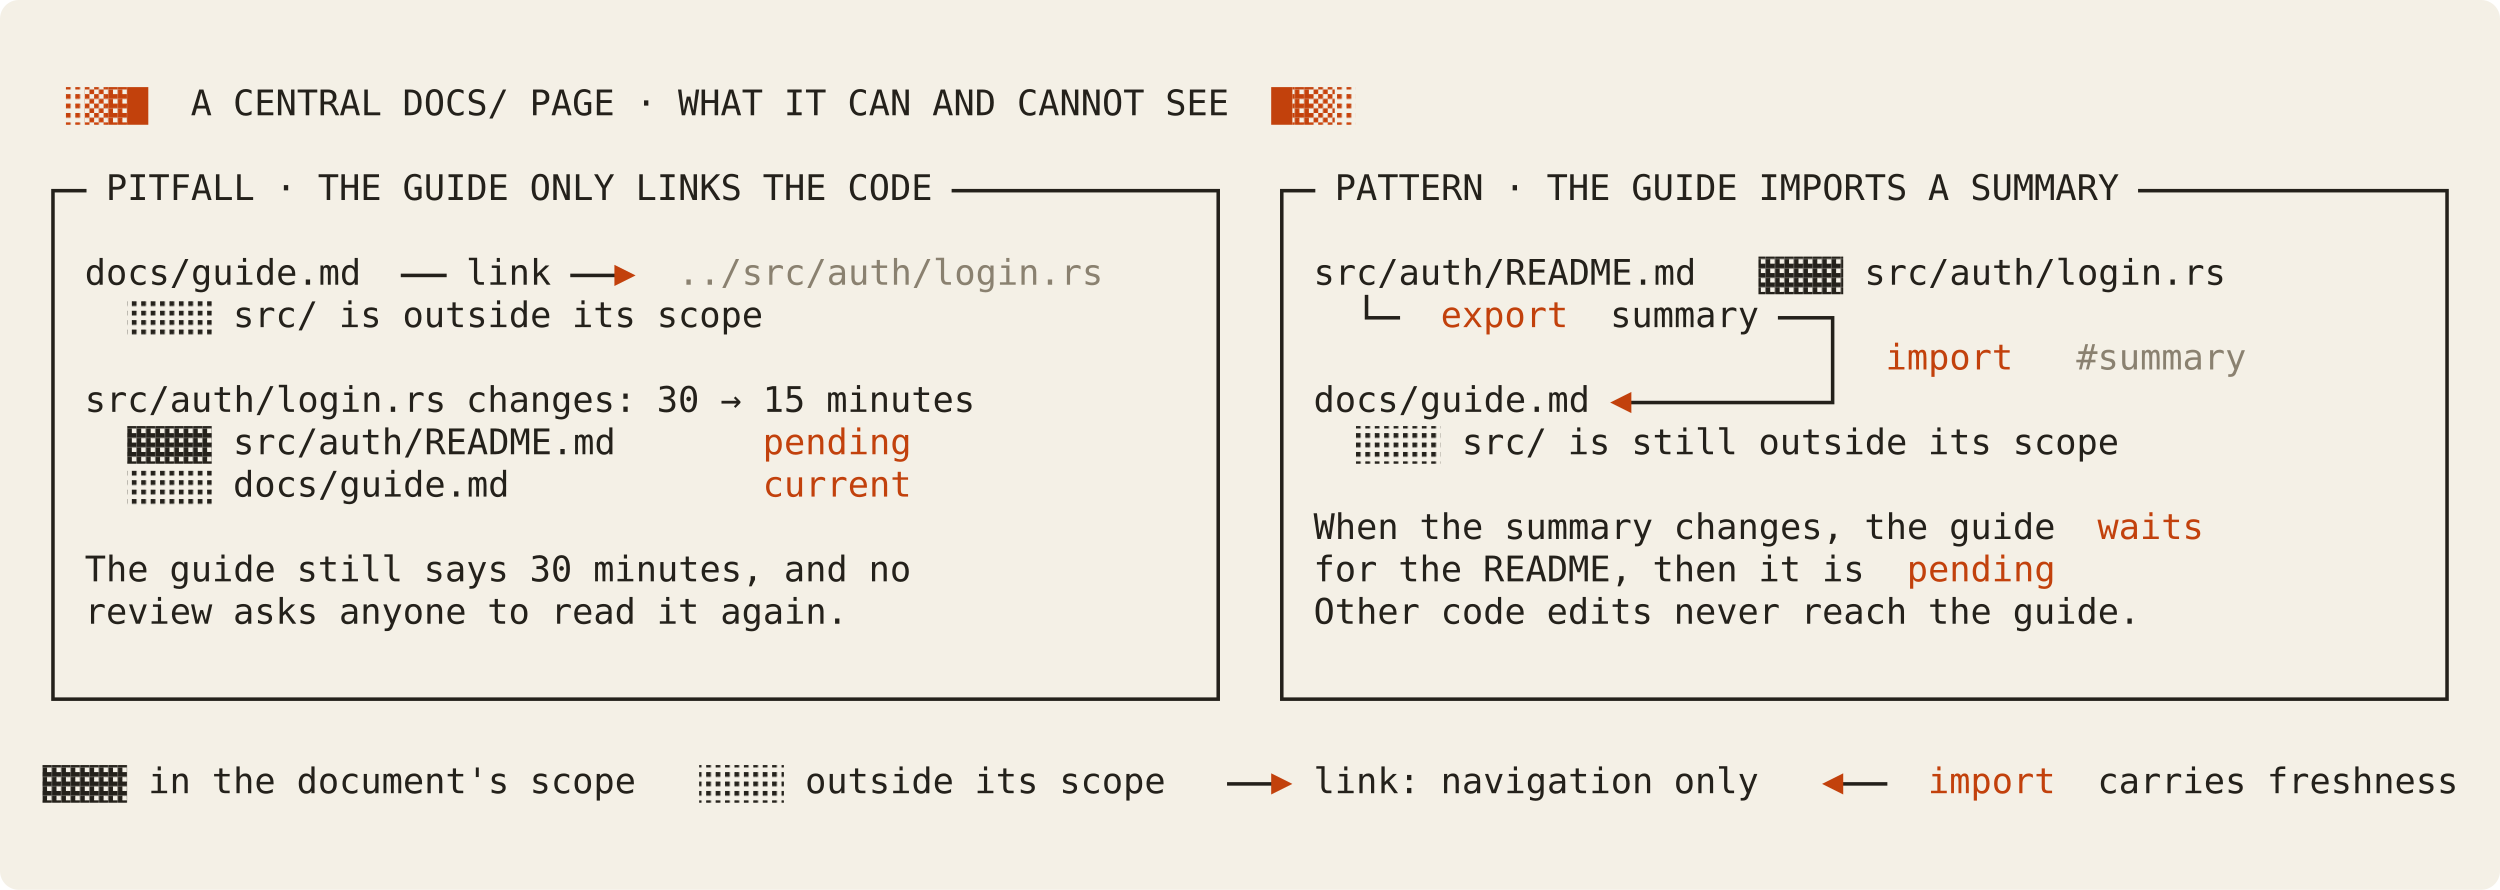
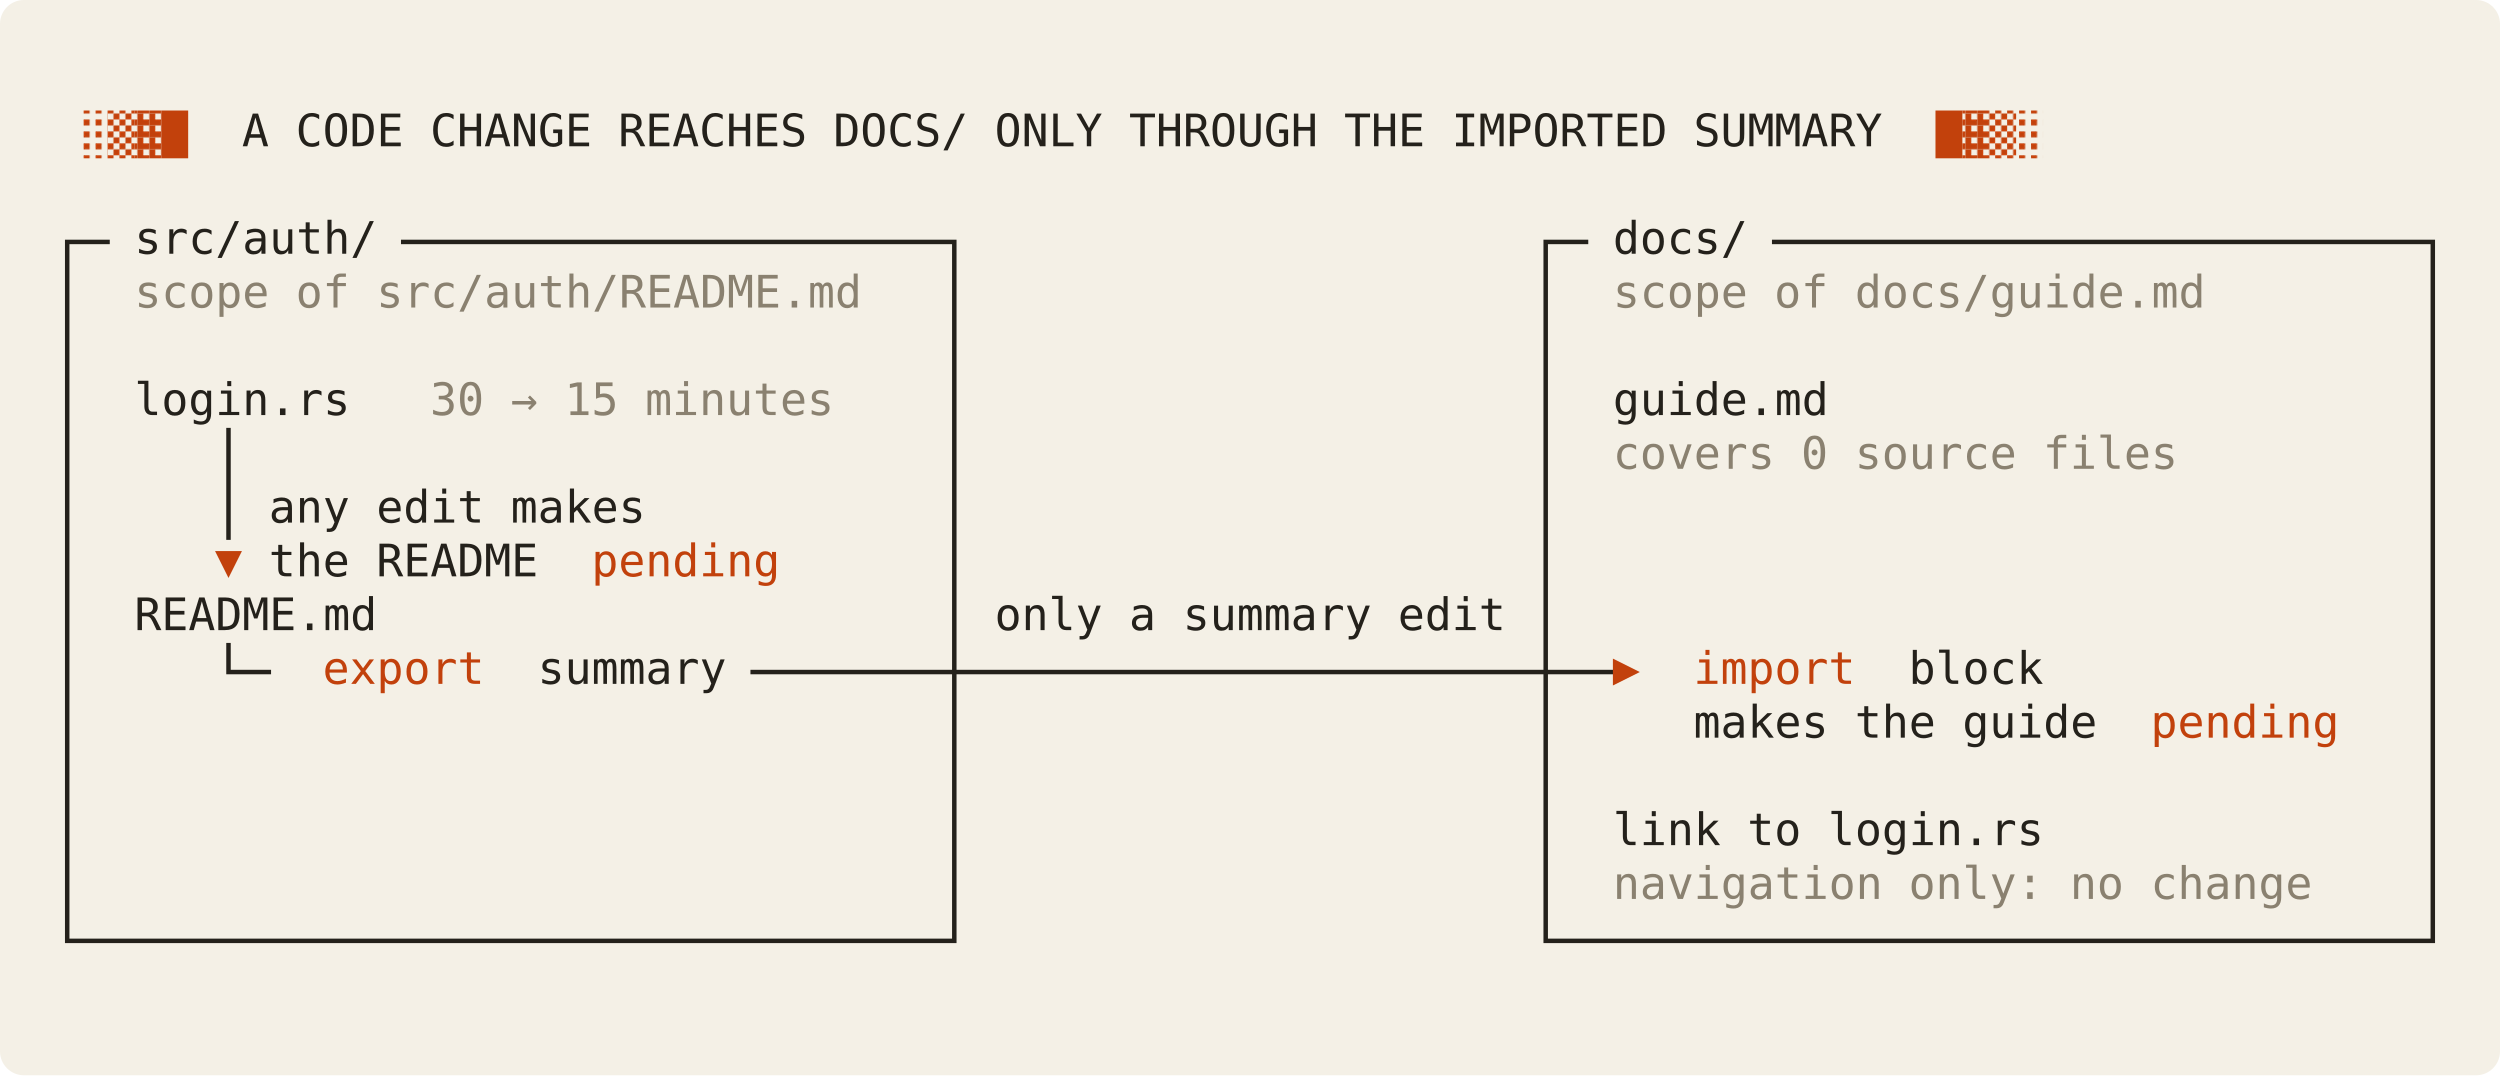
- <svg xmlns="http://www.w3.org/2000/svg" width="1062" height="378" viewBox="0 0 1062 378" role="img" aria-labelledby="title desc">
+ <svg xmlns="http://www.w3.org/2000/svg" width="837" height="360" viewBox="0 0 837 360" role="img" aria-labelledby="title desc">
  <style>.bg{fill:#f4f0e6}.ink{fill:#24211b}.muted{fill:#8a8170}.accent{fill:#c2410c}.line{stroke:#24211b}.line-muted{stroke:#8a8170}.line-accent{stroke:#c2410c}@media (prefers-color-scheme: dark){.bg{fill:#13120f}.ink{fill:#e8e3d4}.muted{fill:#7f7867}.accent{fill:#f59e0b}.line{stroke:#e8e3d4}.line-muted{stroke:#7f7867}.line-accent{stroke:#f59e0b}}.line,.line-muted,.line-accent{stroke-width:1.5;fill:none;stroke-linecap:square}text{font-family:ui-monospace,"SFMono-Regular","JetBrains Mono",Menlo,Consolas,"DejaVu Sans Mono",monospace;font-size:15px;white-space:pre}</style>
  <defs>
    <pattern id="d1-accent" width="4" height="4" patternUnits="userSpaceOnUse">
      <rect x="0" y="0" width="2" height="2" class="accent" />
    </pattern>
    <pattern id="d2-accent" width="4" height="4" patternUnits="userSpaceOnUse">
      <rect x="0" y="0" width="2" height="2" class="accent" />
      <rect x="2" y="2" width="2" height="2" class="accent" />
    </pattern>
    <pattern id="d3-accent" width="4" height="4" patternUnits="userSpaceOnUse">
      <rect x="0" y="0" width="2" height="2" class="accent" />
      <rect x="2" y="0" width="2" height="2" class="accent" />
      <rect x="2" y="2" width="2" height="2" class="accent" />
    </pattern>
    <pattern id="d1-muted" width="4" height="4" patternUnits="userSpaceOnUse">
      <rect x="0" y="0" width="2" height="2" class="muted" />
    </pattern>
    <pattern id="d2-muted" width="4" height="4" patternUnits="userSpaceOnUse">
      <rect x="0" y="0" width="2" height="2" class="muted" />
      <rect x="2" y="2" width="2" height="2" class="muted" />
    </pattern>
    <pattern id="d3-muted" width="4" height="4" patternUnits="userSpaceOnUse">
      <rect x="0" y="0" width="2" height="2" class="muted" />
      <rect x="2" y="0" width="2" height="2" class="muted" />
      <rect x="2" y="2" width="2" height="2" class="muted" />
    </pattern>
    <pattern id="d1-ink" width="4" height="4" patternUnits="userSpaceOnUse">
      <rect x="0" y="0" width="2" height="2" class="ink" />
    </pattern>
    <pattern id="d2-ink" width="4" height="4" patternUnits="userSpaceOnUse">
      <rect x="0" y="0" width="2" height="2" class="ink" />
      <rect x="2" y="2" width="2" height="2" class="ink" />
    </pattern>
    <pattern id="d3-ink" width="4" height="4" patternUnits="userSpaceOnUse">
      <rect x="0" y="0" width="2" height="2" class="ink" />
      <rect x="2" y="0" width="2" height="2" class="ink" />
      <rect x="2" y="2" width="2" height="2" class="ink" />
    </pattern>
  </defs>
-   <rect class="bg" width="1062" height="378" rx="8" />
+   <rect class="bg" width="837" height="360" rx="8" />
  <rect x="27" y="37" width="9" height="16" fill="url(#d1-accent)" />
  <rect x="36" y="37" width="9" height="16" fill="url(#d2-accent)" />
  <rect x="45" y="37" width="9" height="16" fill="url(#d3-accent)" />
  <rect x="54" y="37" width="9" height="16" class="accent" />
-   <rect x="540" y="37" width="9" height="16" class="accent" />
-   <rect x="549" y="37" width="9" height="16" fill="url(#d3-accent)" />
-   <rect x="558" y="37" width="9" height="16" fill="url(#d2-accent)" />
-   <rect x="567" y="37" width="9" height="16" fill="url(#d1-accent)" />
-   <rect x="747" y="109" width="36" height="16" fill="url(#d3-ink)" />
-   <rect x="54" y="127" width="36" height="16" fill="url(#d1-ink)" />
-   <rect x="54" y="181" width="36" height="16" fill="url(#d3-ink)" />
-   <rect x="576" y="181" width="36" height="16" fill="url(#d1-ink)" />
-   <rect x="54" y="199" width="36" height="16" fill="url(#d1-ink)" />
-   <rect x="18" y="325" width="36" height="16" fill="url(#d3-ink)" />
-   <rect x="297" y="325" width="36" height="16" fill="url(#d1-ink)" />
-   <path class="line" d="M22.5 81L27 81M22.5 81L22.5 90M31.5 81L36 81M31.5 81L27 81M409.5 81L414 81M409.5 81L405 81M418.5 81L423 81M418.5 81L414 81M427.5 81L432 81M427.5 81L423 81M436.5 81L441 81M436.5 81L432 81M445.5 81L450 81M445.5 81L441 81M454.5 81L459 81M454.5 81L450 81M463.5 81L468 81M463.5 81L459 81M472.5 81L477 81M472.5 81L468 81M481.5 81L486 81M481.5 81L477 81M490.5 81L495 81M490.5 81L486 81M499.5 81L504 81M499.5 81L495 81M508.5 81L513 81M508.5 81L504 81M517.5 81L513 81M517.5 81L517.5 90M544.5 81L549 81M544.5 81L544.5 90M553.5 81L558 81M553.5 81L549 81M913.5 81L918 81M913.5 81L909 81M922.5 81L927 81M922.5 81L918 81M931.5 81L936 81M931.5 81L927 81M940.5 81L945 81M940.5 81L936 81M949.5 81L954 81M949.5 81L945 81M958.5 81L963 81M958.5 81L954 81M967.5 81L972 81M967.5 81L963 81M976.5 81L981 81M976.5 81L972 81M985.5 81L990 81M985.5 81L981 81M994.5 81L999 81M994.5 81L990 81M1003.5 81L1008 81M1003.5 81L999 81M1012.5 81L1017 81M1012.5 81L1008 81M1021.5 81L1026 81M1021.5 81L1017 81M1030.5 81L1035 81M1030.5 81L1026 81M1039.5 81L1035 81M1039.5 81L1039.5 90M22.5 99L22.5 90M22.5 99L22.5 108M517.5 99L517.5 90M517.5 99L517.5 108M544.5 99L544.5 90M544.5 99L544.5 108M1039.5 99L1039.5 90M1039.5 99L1039.5 108M22.5 117L22.5 108M22.5 117L22.5 126M175.5 117L180 117M175.5 117L171 117M184.5 117L189 117M184.5 117L180 117M247.5 117L252 117M247.5 117L243 117M256.5 117L261 117M256.5 117L252 117M517.5 117L517.5 108M517.5 117L517.5 126M544.5 117L544.5 108M544.5 117L544.5 126M1039.5 117L1039.5 108M1039.5 117L1039.5 126M22.5 135L22.5 126M22.5 135L22.5 144M517.5 135L517.5 126M517.5 135L517.5 144M544.5 135L544.5 126M544.5 135L544.5 144M580.5 135L580.5 126M580.5 135L585 135M589.5 135L594 135M589.5 135L585 135M760.5 135L765 135M760.5 135L756 135M769.5 135L774 135M769.5 135L765 135M778.5 135L774 135M778.5 135L778.5 144M1039.5 135L1039.5 126M1039.5 135L1039.5 144M22.5 153L22.5 144M22.5 153L22.5 162M517.5 153L517.5 144M517.5 153L517.5 162M544.5 153L544.5 144M544.5 153L544.5 162M778.5 153L778.5 144M778.5 153L778.5 162M1039.5 153L1039.5 144M1039.5 153L1039.5 162M22.5 171L22.5 162M22.5 171L22.5 180M517.5 171L517.5 162M517.5 171L517.5 180M544.5 171L544.5 162M544.5 171L544.5 180M697.5 171L702 171M697.5 171L693 171M706.5 171L711 171M706.5 171L702 171M715.5 171L720 171M715.5 171L711 171M724.5 171L729 171M724.5 171L720 171M733.5 171L738 171M733.5 171L729 171M742.5 171L747 171M742.5 171L738 171M751.5 171L756 171M751.5 171L747 171M760.5 171L765 171M760.5 171L756 171M769.5 171L774 171M769.5 171L765 171M778.5 171L778.5 162M778.5 171L774 171M1039.5 171L1039.5 162M1039.5 171L1039.5 180M22.5 189L22.5 180M22.5 189L22.5 198M517.5 189L517.5 180M517.5 189L517.5 198M544.5 189L544.5 180M544.5 189L544.5 198M1039.5 189L1039.5 180M1039.5 189L1039.5 198M22.5 207L22.5 198M22.5 207L22.5 216M517.5 207L517.5 198M517.5 207L517.5 216M544.5 207L544.5 198M544.5 207L544.5 216M1039.5 207L1039.5 198M1039.5 207L1039.5 216M22.5 225L22.5 216M22.5 225L22.5 234M517.5 225L517.5 216M517.5 225L517.5 234M544.5 225L544.5 216M544.5 225L544.5 234M1039.5 225L1039.5 216M1039.5 225L1039.5 234M22.5 243L22.5 234M22.5 243L22.5 252M517.5 243L517.5 234M517.5 243L517.5 252M544.5 243L544.5 234M544.5 243L544.5 252M1039.5 243L1039.5 234M1039.5 243L1039.5 252M22.5 261L22.5 252M22.5 261L22.5 270M517.5 261L517.5 252M517.5 261L517.5 270M544.5 261L544.5 252M544.5 261L544.5 270M1039.5 261L1039.5 252M1039.5 261L1039.5 270M22.5 279L22.5 270M22.5 279L22.5 288M517.5 279L517.5 270M517.5 279L517.5 288M544.5 279L544.5 270M544.5 279L544.5 288M1039.5 279L1039.5 270M1039.5 279L1039.5 288M22.5 297L22.5 288M22.5 297L27 297M31.5 297L36 297M31.5 297L27 297M40.5 297L45 297M40.5 297L36 297M49.5 297L54 297M49.5 297L45 297M58.5 297L63 297M58.5 297L54 297M67.5 297L72 297M67.5 297L63 297M76.5 297L81 297M76.5 297L72 297M85.5 297L90 297M85.5 297L81 297M94.5 297L99 297M94.5 297L90 297M103.5 297L108 297M103.5 297L99 297M112.5 297L117 297M112.5 297L108 297M121.5 297L126 297M121.5 297L117 297M130.5 297L135 297M130.5 297L126 297M139.5 297L144 297M139.5 297L135 297M148.5 297L153 297M148.5 297L144 297M157.5 297L162 297M157.5 297L153 297M166.5 297L171 297M166.5 297L162 297M175.5 297L180 297M175.5 297L171 297M184.5 297L189 297M184.5 297L180 297M193.5 297L198 297M193.5 297L189 297M202.5 297L207 297M202.5 297L198 297M211.5 297L216 297M211.5 297L207 297M220.5 297L225 297M220.5 297L216 297M229.5 297L234 297M229.5 297L225 297M238.5 297L243 297M238.5 297L234 297M247.5 297L252 297M247.5 297L243 297M256.5 297L261 297M256.5 297L252 297M265.5 297L270 297M265.5 297L261 297M274.5 297L279 297M274.5 297L270 297M283.5 297L288 297M283.5 297L279 297M292.5 297L297 297M292.5 297L288 297M301.5 297L306 297M301.5 297L297 297M310.5 297L315 297M310.5 297L306 297M319.5 297L324 297M319.5 297L315 297M328.5 297L333 297M328.5 297L324 297M337.5 297L342 297M337.5 297L333 297M346.5 297L351 297M346.5 297L342 297M355.5 297L360 297M355.5 297L351 297M364.5 297L369 297M364.5 297L360 297M373.5 297L378 297M373.5 297L369 297M382.5 297L387 297M382.5 297L378 297M391.5 297L396 297M391.5 297L387 297M400.5 297L405 297M400.5 297L396 297M409.5 297L414 297M409.5 297L405 297M418.5 297L423 297M418.5 297L414 297M427.5 297L432 297M427.5 297L423 297M436.5 297L441 297M436.5 297L432 297M445.5 297L450 297M445.5 297L441 297M454.5 297L459 297M454.5 297L450 297M463.5 297L468 297M463.5 297L459 297M472.5 297L477 297M472.5 297L468 297M481.5 297L486 297M481.5 297L477 297M490.5 297L495 297M490.5 297L486 297M499.5 297L504 297M499.5 297L495 297M508.5 297L513 297M508.5 297L504 297M517.5 297L517.5 288M517.5 297L513 297M544.5 297L544.5 288M544.5 297L549 297M553.5 297L558 297M553.5 297L549 297M562.5 297L567 297M562.5 297L558 297M571.5 297L576 297M571.5 297L567 297M580.5 297L585 297M580.5 297L576 297M589.5 297L594 297M589.5 297L585 297M598.5 297L603 297M598.5 297L594 297M607.5 297L612 297M607.5 297L603 297M616.5 297L621 297M616.5 297L612 297M625.5 297L630 297M625.5 297L621 297M634.5 297L639 297M634.5 297L630 297M643.5 297L648 297M643.5 297L639 297M652.5 297L657 297M652.5 297L648 297M661.5 297L666 297M661.5 297L657 297M670.5 297L675 297M670.5 297L666 297M679.5 297L684 297M679.5 297L675 297M688.5 297L693 297M688.5 297L684 297M697.5 297L702 297M697.5 297L693 297M706.5 297L711 297M706.5 297L702 297M715.5 297L720 297M715.5 297L711 297M724.5 297L729 297M724.5 297L720 297M733.5 297L738 297M733.5 297L729 297M742.5 297L747 297M742.5 297L738 297M751.5 297L756 297M751.5 297L747 297M760.5 297L765 297M760.5 297L756 297M769.5 297L774 297M769.5 297L765 297M778.5 297L783 297M778.5 297L774 297M787.5 297L792 297M787.5 297L783 297M796.5 297L801 297M796.5 297L792 297M805.5 297L810 297M805.5 297L801 297M814.5 297L819 297M814.5 297L810 297M823.5 297L828 297M823.5 297L819 297M832.5 297L837 297M832.5 297L828 297M841.5 297L846 297M841.5 297L837 297M850.5 297L855 297M850.5 297L846 297M859.5 297L864 297M859.5 297L855 297M868.5 297L873 297M868.5 297L864 297M877.5 297L882 297M877.5 297L873 297M886.5 297L891 297M886.5 297L882 297M895.5 297L900 297M895.5 297L891 297M904.5 297L909 297M904.5 297L900 297M913.5 297L918 297M913.5 297L909 297M922.5 297L927 297M922.5 297L918 297M931.5 297L936 297M931.5 297L927 297M940.5 297L945 297M940.5 297L936 297M949.5 297L954 297M949.5 297L945 297M958.5 297L963 297M958.5 297L954 297M967.5 297L972 297M967.5 297L963 297M976.5 297L981 297M976.5 297L972 297M985.5 297L990 297M985.5 297L981 297M994.5 297L999 297M994.5 297L990 297M1003.5 297L1008 297M1003.5 297L999 297M1012.5 297L1017 297M1012.5 297L1008 297M1021.5 297L1026 297M1021.5 297L1017 297M1030.5 297L1035 297M1030.5 297L1026 297M1039.5 297L1039.5 288M1039.5 297L1035 297M526.5 333L531 333M526.5 333L522 333M535.5 333L540 333M535.5 333L531 333M787.5 333L792 333M787.5 333L783 333M796.5 333L801 333M796.5 333L792 333" />
-   <polygon points="270,117 261,112.5 261,121.5" class="accent" />
-   <polygon points="684,171 693,166.5 693,175.5" class="accent" />
-   <polygon points="549,333 540,328.5 540,337.5" class="accent" />
-   <polygon points="774,333 783,328.5 783,337.5" class="accent" />
+   <rect x="648" y="37" width="9" height="16" class="accent" />
+   <rect x="657" y="37" width="9" height="16" fill="url(#d3-accent)" />
+   <rect x="666" y="37" width="9" height="16" fill="url(#d2-accent)" />
+   <rect x="675" y="37" width="9" height="16" fill="url(#d1-accent)" />
+   <path class="line" d="M22.5 81L27 81M22.5 81L22.5 90M31.5 81L36 81M31.5 81L27 81M139.5 81L144 81M139.5 81L135 81M148.5 81L153 81M148.5 81L144 81M157.5 81L162 81M157.5 81L153 81M166.5 81L171 81M166.5 81L162 81M175.5 81L180 81M175.5 81L171 81M184.5 81L189 81M184.5 81L180 81M193.5 81L198 81M193.5 81L189 81M202.5 81L207 81M202.5 81L198 81M211.5 81L216 81M211.5 81L207 81M220.5 81L225 81M220.5 81L216 81M229.5 81L234 81M229.5 81L225 81M238.5 81L243 81M238.5 81L234 81M247.5 81L252 81M247.5 81L243 81M256.5 81L261 81M256.5 81L252 81M265.5 81L270 81M265.5 81L261 81M274.5 81L279 81M274.5 81L270 81M283.5 81L288 81M283.5 81L279 81M292.5 81L297 81M292.5 81L288 81M301.5 81L306 81M301.5 81L297 81M310.5 81L315 81M310.5 81L306 81M319.5 81L315 81M319.5 81L319.5 90M517.5 81L522 81M517.5 81L517.5 90M526.5 81L531 81M526.5 81L522 81M598.5 81L603 81M598.5 81L594 81M607.5 81L612 81M607.5 81L603 81M616.5 81L621 81M616.5 81L612 81M625.5 81L630 81M625.5 81L621 81M634.5 81L639 81M634.5 81L630 81M643.5 81L648 81M643.5 81L639 81M652.5 81L657 81M652.5 81L648 81M661.5 81L666 81M661.5 81L657 81M670.5 81L675 81M670.5 81L666 81M679.5 81L684 81M679.5 81L675 81M688.5 81L693 81M688.5 81L684 81M697.5 81L702 81M697.5 81L693 81M706.5 81L711 81M706.5 81L702 81M715.5 81L720 81M715.5 81L711 81M724.5 81L729 81M724.5 81L720 81M733.5 81L738 81M733.5 81L729 81M742.5 81L747 81M742.5 81L738 81M751.5 81L756 81M751.5 81L747 81M760.5 81L765 81M760.5 81L756 81M769.5 81L774 81M769.5 81L765 81M778.5 81L783 81M778.5 81L774 81M787.5 81L792 81M787.5 81L783 81M796.5 81L801 81M796.5 81L792 81M805.5 81L810 81M805.5 81L801 81M814.5 81L810 81M814.5 81L814.5 90M22.5 99L22.5 90M22.5 99L22.5 108M319.5 99L319.5 90M319.5 99L319.5 108M517.5 99L517.5 90M517.5 99L517.5 108M814.5 99L814.5 90M814.5 99L814.5 108M22.5 117L22.5 108M22.5 117L22.5 126M319.5 117L319.5 108M319.5 117L319.5 126M517.5 117L517.5 108M517.5 117L517.5 126M814.5 117L814.5 108M814.5 117L814.5 126M22.5 135L22.5 126M22.5 135L22.5 144M319.5 135L319.5 126M319.5 135L319.5 144M517.5 135L517.5 126M517.5 135L517.5 144M814.5 135L814.5 126M814.5 135L814.5 144M22.5 153L22.5 144M22.5 153L22.5 162M76.5 153L76.5 144M76.5 153L76.5 162M319.5 153L319.5 144M319.5 153L319.5 162M517.5 153L517.5 144M517.5 153L517.5 162M814.5 153L814.5 144M814.5 153L814.5 162M22.5 171L22.5 162M22.5 171L22.5 180M76.5 171L76.5 162M76.5 171L76.5 180M319.5 171L319.5 162M319.5 171L319.5 180M517.5 171L517.5 162M517.5 171L517.5 180M814.5 171L814.5 162M814.5 171L814.5 180M22.5 189L22.5 180M22.5 189L22.5 198M319.5 189L319.5 180M319.5 189L319.5 198M517.5 189L517.5 180M517.5 189L517.5 198M814.5 189L814.5 180M814.5 189L814.5 198M22.5 207L22.5 198M22.5 207L22.5 216M319.5 207L319.5 198M319.5 207L319.5 216M517.5 207L517.5 198M517.5 207L517.5 216M814.5 207L814.5 198M814.5 207L814.5 216M22.5 225L22.5 216M22.5 225L22.5 234M76.5 225L76.5 216M76.5 225L81 225M85.5 225L90 225M85.5 225L81 225M256.5 225L261 225M256.5 225L252 225M265.5 225L270 225M265.5 225L261 225M274.5 225L279 225M274.5 225L270 225M283.5 225L288 225M283.5 225L279 225M292.5 225L297 225M292.5 225L288 225M301.5 225L306 225M301.5 225L297 225M310.5 225L315 225M310.5 225L306 225M319.5 225L319.5 216M319.5 225L324 225M319.5 225L319.5 234M319.5 225L315 225M328.5 225L333 225M328.5 225L324 225M337.5 225L342 225M337.5 225L333 225M346.5 225L351 225M346.5 225L342 225M355.5 225L360 225M355.5 225L351 225M364.5 225L369 225M364.5 225L360 225M373.5 225L378 225M373.5 225L369 225M382.5 225L387 225M382.5 225L378 225M391.5 225L396 225M391.5 225L387 225M400.5 225L405 225M400.5 225L396 225M409.5 225L414 225M409.5 225L405 225M418.5 225L423 225M418.5 225L414 225M427.5 225L432 225M427.5 225L423 225M436.5 225L441 225M436.5 225L432 225M445.5 225L450 225M445.5 225L441 225M454.5 225L459 225M454.5 225L450 225M463.5 225L468 225M463.5 225L459 225M472.5 225L477 225M472.5 225L468 225M481.5 225L486 225M481.5 225L477 225M490.5 225L495 225M490.5 225L486 225M499.5 225L504 225M499.5 225L495 225M508.5 225L513 225M508.5 225L504 225M517.5 225L517.5 216M517.5 225L522 225M517.5 225L517.5 234M517.5 225L513 225M526.5 225L531 225M526.5 225L522 225M535.5 225L540 225M535.5 225L531 225M814.5 225L814.5 216M814.5 225L814.5 234M22.5 243L22.5 234M22.5 243L22.5 252M319.5 243L319.5 234M319.5 243L319.5 252M517.5 243L517.5 234M517.5 243L517.5 252M814.5 243L814.5 234M814.5 243L814.5 252M22.5 261L22.5 252M22.5 261L22.5 270M319.5 261L319.5 252M319.5 261L319.5 270M517.5 261L517.5 252M517.5 261L517.5 270M814.5 261L814.5 252M814.5 261L814.5 270M22.5 279L22.5 270M22.5 279L22.5 288M319.5 279L319.5 270M319.5 279L319.5 288M517.5 279L517.5 270M517.5 279L517.5 288M814.5 279L814.5 270M814.5 279L814.5 288M22.5 297L22.5 288M22.5 297L22.5 306M319.5 297L319.5 288M319.5 297L319.5 306M517.5 297L517.5 288M517.5 297L517.5 306M814.5 297L814.5 288M814.5 297L814.5 306M22.5 315L22.5 306M22.5 315L27 315M31.5 315L36 315M31.5 315L27 315M40.5 315L45 315M40.5 315L36 315M49.5 315L54 315M49.5 315L45 315M58.5 315L63 315M58.5 315L54 315M67.5 315L72 315M67.5 315L63 315M76.5 315L81 315M76.5 315L72 315M85.5 315L90 315M85.5 315L81 315M94.5 315L99 315M94.5 315L90 315M103.5 315L108 315M103.5 315L99 315M112.5 315L117 315M112.5 315L108 315M121.5 315L126 315M121.5 315L117 315M130.5 315L135 315M130.5 315L126 315M139.5 315L144 315M139.5 315L135 315M148.5 315L153 315M148.5 315L144 315M157.5 315L162 315M157.5 315L153 315M166.5 315L171 315M166.5 315L162 315M175.5 315L180 315M175.5 315L171 315M184.5 315L189 315M184.5 315L180 315M193.5 315L198 315M193.5 315L189 315M202.5 315L207 315M202.5 315L198 315M211.5 315L216 315M211.5 315L207 315M220.5 315L225 315M220.5 315L216 315M229.5 315L234 315M229.5 315L225 315M238.5 315L243 315M238.5 315L234 315M247.5 315L252 315M247.5 315L243 315M256.5 315L261 315M256.5 315L252 315M265.5 315L270 315M265.5 315L261 315M274.5 315L279 315M274.5 315L270 315M283.5 315L288 315M283.5 315L279 315M292.5 315L297 315M292.5 315L288 315M301.5 315L306 315M301.5 315L297 315M310.5 315L315 315M310.5 315L306 315M319.5 315L319.5 306M319.5 315L315 315M517.5 315L517.5 306M517.5 315L522 315M526.5 315L531 315M526.5 315L522 315M535.5 315L540 315M535.5 315L531 315M544.5 315L549 315M544.5 315L540 315M553.5 315L558 315M553.5 315L549 315M562.5 315L567 315M562.5 315L558 315M571.5 315L576 315M571.5 315L567 315M580.5 315L585 315M580.5 315L576 315M589.5 315L594 315M589.5 315L585 315M598.5 315L603 315M598.5 315L594 315M607.5 315L612 315M607.5 315L603 315M616.5 315L621 315M616.5 315L612 315M625.5 315L630 315M625.5 315L621 315M634.5 315L639 315M634.5 315L630 315M643.5 315L648 315M643.5 315L639 315M652.5 315L657 315M652.5 315L648 315M661.5 315L666 315M661.5 315L657 315M670.5 315L675 315M670.5 315L666 315M679.5 315L684 315M679.5 315L675 315M688.5 315L693 315M688.5 315L684 315M697.5 315L702 315M697.5 315L693 315M706.5 315L711 315M706.5 315L702 315M715.5 315L720 315M715.5 315L711 315M724.5 315L729 315M724.5 315L720 315M733.5 315L738 315M733.5 315L729 315M742.5 315L747 315M742.5 315L738 315M751.5 315L756 315M751.5 315L747 315M760.5 315L765 315M760.5 315L756 315M769.5 315L774 315M769.5 315L765 315M778.5 315L783 315M778.5 315L774 315M787.5 315L792 315M787.5 315L783 315M796.5 315L801 315M796.5 315L792 315M805.5 315L810 315M805.5 315L801 315M814.5 315L814.5 306M814.5 315L810 315" />
+   <polygon points="76.5,193.5 72,184.5 81,184.5" class="accent" />
+   <polygon points="549,225 540,220.5 540,229.5" class="accent" />
  <text class="ink" x="81" y="48.96">A</text>
-   <text class="ink" x="99 108 117 126 135 144 153" y="48.96">CENTRAL</text>
-   <text class="ink" x="171 180 189 198 207" y="48.96">DOCS/</text>
-   <text class="ink" x="225 234 243 252" y="48.96">PAGE</text>
-   <text class="ink" x="270" y="48.96">·</text>
-   <text class="ink" x="288 297 306 315" y="48.96">WHAT</text>
-   <text class="ink" x="333 342" y="48.96">IT</text>
-   <text class="ink" x="360 369 378" y="48.96">CAN</text>
-   <text class="ink" x="396 405 414" y="48.96">AND</text>
-   <text class="ink" x="432 441 450 459 468 477" y="48.96">CANNOT</text>
-   <text class="ink" x="495 504 513" y="48.96">SEE</text>
-   <text class="ink" x="45 54 63 72 81 90 99" y="84.96">PITFALL</text>
-   <text class="ink" x="117" y="84.96">·</text>
-   <text class="ink" x="135 144 153" y="84.96">THE</text>
-   <text class="ink" x="171 180 189 198 207" y="84.96">GUIDE</text>
-   <text class="ink" x="225 234 243 252" y="84.96">ONLY</text>
-   <text class="ink" x="270 279 288 297 306" y="84.96">LINKS</text>
-   <text class="ink" x="324 333 342" y="84.96">THE</text>
-   <text class="ink" x="360 369 378 387" y="84.96">CODE</text>
-   <text class="ink" x="567 576 585 594 603 612 621" y="84.96">PATTERN</text>
-   <text class="ink" x="639" y="84.96">·</text>
-   <text class="ink" x="657 666 675" y="84.96">THE</text>
-   <text class="ink" x="693 702 711 720 729" y="84.96">GUIDE</text>
-   <text class="ink" x="747 756 765 774 783 792 801" y="84.96">IMPORTS</text>
-   <text class="ink" x="819" y="84.96">A</text>
-   <text class="ink" x="837 846 855 864 873 882 891" y="84.96">SUMMARY</text>
-   <text class="ink" x="36 45 54 63 72 81 90 99 108 117 126 135 144" y="120.96">docs/guide.md</text>
-   <text class="ink" x="198 207 216 225" y="120.96">link</text>
-   <text class="muted" x="288 297 306 315 324 333 342 351 360 369 378 387 396 405 414 423 432 441 450 459" y="120.96">../src/auth/login.rs</text>
-   <text class="ink" x="558 567 576 585 594 603 612 621 630 639 648 657 666 675 684 693 702 711" y="120.96">src/auth/README.md</text>
-   <text class="ink" x="792 801 810 819 828 837 846 855 864 873 882 891 900 909 918 927 936" y="120.96">src/auth/login.rs</text>
-   <text class="ink" x="99 108 117 126" y="138.96">src/</text>
-   <text class="ink" x="144 153" y="138.96">is</text>
-   <text class="ink" x="171 180 189 198 207 216 225" y="138.96">outside</text>
-   <text class="ink" x="243 252 261" y="138.96">its</text>
-   <text class="ink" x="279 288 297 306 315" y="138.96">scope</text>
-   <text class="accent" x="612 621 630 639 648 657" y="138.96">export</text>
-   <text class="ink" x="684 693 702 711 720 729 738" y="138.96">summary</text>
-   <text class="accent" x="801 810 819 828 837 846" y="156.96">import</text>
-   <text class="muted" x="882 891 900 909 918 927 936 945" y="156.96">#summary</text>
-   <text class="ink" x="36 45 54 63 72 81 90 99 108 117 126 135 144 153 162 171 180" y="174.96">src/auth/login.rs</text>
-   <text class="ink" x="198 207 216 225 234 243 252 261" y="174.96">changes:</text>
-   <text class="ink" x="279 288" y="174.96">30</text>
-   <text class="ink" x="306" y="174.96">→</text>
-   <text class="ink" x="324 333" y="174.96">15</text>
-   <text class="ink" x="351 360 369 378 387 396 405" y="174.96">minutes</text>
-   <text class="ink" x="558 567 576 585 594 603 612 621 630 639 648 657 666" y="174.96">docs/guide.md</text>
-   <text class="ink" x="99 108 117 126 135 144 153 162 171 180 189 198 207 216 225 234 243 252" y="192.96">src/auth/README.md</text>
-   <text class="accent" x="324 333 342 351 360 369 378" y="192.96">pending</text>
-   <text class="ink" x="621 630 639 648" y="192.96">src/</text>
-   <text class="ink" x="666 675" y="192.96">is</text>
-   <text class="ink" x="693 702 711 720 729" y="192.96">still</text>
-   <text class="ink" x="747 756 765 774 783 792 801" y="192.96">outside</text>
-   <text class="ink" x="819 828 837" y="192.96">its</text>
-   <text class="ink" x="855 864 873 882 891" y="192.96">scope</text>
-   <text class="ink" x="99 108 117 126 135 144 153 162 171 180 189 198 207" y="210.96">docs/guide.md</text>
-   <text class="accent" x="324 333 342 351 360 369 378" y="210.96">current</text>
-   <text class="ink" x="558 567 576 585" y="228.96">When</text>
-   <text class="ink" x="603 612 621" y="228.96">the</text>
-   <text class="ink" x="639 648 657 666 675 684 693" y="228.96">summary</text>
-   <text class="ink" x="711 720 729 738 747 756 765 774" y="228.96">changes,</text>
-   <text class="ink" x="792 801 810" y="228.96">the</text>
-   <text class="ink" x="828 837 846 855 864" y="228.96">guide</text>
-   <text class="accent" x="891 900 909 918 927" y="228.96">waits</text>
-   <text class="ink" x="36 45 54" y="246.96">The</text>
-   <text class="ink" x="72 81 90 99 108" y="246.96">guide</text>
-   <text class="ink" x="126 135 144 153 162" y="246.96">still</text>
-   <text class="ink" x="180 189 198 207" y="246.96">says</text>
-   <text class="ink" x="225 234" y="246.96">30</text>
-   <text class="ink" x="252 261 270 279 288 297 306 315" y="246.96">minutes,</text>
-   <text class="ink" x="333 342 351" y="246.96">and</text>
-   <text class="ink" x="369 378" y="246.96">no</text>
-   <text class="ink" x="558 567 576" y="246.96">for</text>
-   <text class="ink" x="594 603 612" y="246.96">the</text>
-   <text class="ink" x="630 639 648 657 666 675 684" y="246.96">README,</text>
-   <text class="ink" x="702 711 720 729" y="246.96">then</text>
-   <text class="ink" x="747 756" y="246.96">it</text>
-   <text class="ink" x="774 783" y="246.96">is</text>
-   <text class="accent" x="810 819 828 837 846 855 864" y="246.96">pending</text>
-   <text class="ink" x="36 45 54 63 72 81" y="264.96">review</text>
-   <text class="ink" x="99 108 117 126" y="264.96">asks</text>
-   <text class="ink" x="144 153 162 171 180 189" y="264.96">anyone</text>
-   <text class="ink" x="207 216" y="264.96">to</text>
-   <text class="ink" x="234 243 252 261" y="264.96">read</text>
-   <text class="ink" x="279 288" y="264.96">it</text>
-   <text class="ink" x="306 315 324 333 342 351" y="264.96">again.</text>
-   <text class="ink" x="558 567 576 585 594" y="264.96">Other</text>
-   <text class="ink" x="612 621 630 639" y="264.96">code</text>
-   <text class="ink" x="657 666 675 684 693" y="264.96">edits</text>
-   <text class="ink" x="711 720 729 738 747" y="264.96">never</text>
-   <text class="ink" x="765 774 783 792 801" y="264.96">reach</text>
-   <text class="ink" x="819 828 837" y="264.96">the</text>
-   <text class="ink" x="855 864 873 882 891 900" y="264.96">guide.</text>
-   <text class="ink" x="63 72" y="336.96">in</text>
-   <text class="ink" x="90 99 108" y="336.96">the</text>
-   <text class="ink" x="126 135 144 153 162 171 180 189 198 207" y="336.96">document's</text>
-   <text class="ink" x="225 234 243 252 261" y="336.96">scope</text>
-   <text class="ink" x="342 351 360 369 378 387 396" y="336.96">outside</text>
-   <text class="ink" x="414 423 432" y="336.96">its</text>
-   <text class="ink" x="450 459 468 477 486" y="336.96">scope</text>
-   <text class="ink" x="558 567 576 585 594" y="336.96">link:</text>
-   <text class="ink" x="612 621 630 639 648 657 666 675 684 693" y="336.96">navigation</text>
-   <text class="ink" x="711 720 729 738" y="336.96">only</text>
-   <text class="accent" x="819 828 837 846 855 864" y="336.96">import</text>
-   <text class="ink" x="891 900 909 918 927 936 945" y="336.96">carries</text>
-   <text class="ink" x="963 972 981 990 999 1008 1017 1026 1035" y="336.96">freshness</text>
+   <text class="ink" x="99 108 117 126" y="48.96">CODE</text>
+   <text class="ink" x="144 153 162 171 180 189" y="48.96">CHANGE</text>
+   <text class="ink" x="207 216 225 234 243 252 261" y="48.96">REACHES</text>
+   <text class="ink" x="279 288 297 306 315" y="48.96">DOCS/</text>
+   <text class="ink" x="333 342 351 360" y="48.96">ONLY</text>
+   <text class="ink" x="378 387 396 405 414 423 432" y="48.96">THROUGH</text>
+   <text class="ink" x="450 459 468" y="48.96">THE</text>
+   <text class="ink" x="486 495 504 513 522 531 540 549" y="48.96">IMPORTED</text>
+   <text class="ink" x="567 576 585 594 603 612 621" y="48.96">SUMMARY</text>
+   <text class="ink" x="45 54 63 72 81 90 99 108 117" y="84.96">src/auth/</text>
+   <text class="ink" x="540 549 558 567 576" y="84.96">docs/</text>
+   <text class="muted" x="45 54 63 72 81" y="102.96">scope</text>
+   <text class="muted" x="99 108" y="102.96">of</text>
+   <text class="muted" x="126 135 144 153 162 171 180 189 198 207 216 225 234 243 252 261 270 279" y="102.96">src/auth/README.md</text>
+   <text class="muted" x="540 549 558 567 576" y="102.96">scope</text>
+   <text class="muted" x="594 603" y="102.96">of</text>
+   <text class="muted" x="621 630 639 648 657 666 675 684 693 702 711 720 729" y="102.96">docs/guide.md</text>
+   <text class="ink" x="45 54 63 72 81 90 99 108" y="138.96">login.rs</text>
+   <text class="muted" x="144 153" y="138.96">30</text>
+   <text class="muted" x="171" y="138.96">→</text>
+   <text class="muted" x="189 198" y="138.96">15</text>
+   <text class="muted" x="216 225 234 243 252 261 270" y="138.96">minutes</text>
+   <text class="ink" x="540 549 558 567 576 585 594 603" y="138.96">guide.md</text>
+   <text class="muted" x="540 549 558 567 576 585" y="156.96">covers</text>
+   <text class="muted" x="603" y="156.96">0</text>
+   <text class="muted" x="621 630 639 648 657 666" y="156.96">source</text>
+   <text class="muted" x="684 693 702 711 720" y="156.96">files</text>
+   <text class="ink" x="90 99 108" y="174.96">any</text>
+   <text class="ink" x="126 135 144 153" y="174.96">edit</text>
+   <text class="ink" x="171 180 189 198 207" y="174.96">makes</text>
+   <text class="ink" x="90 99 108" y="192.96">the</text>
+   <text class="ink" x="126 135 144 153 162 171" y="192.96">README</text>
+   <text class="accent" x="198 207 216 225 234 243 252" y="192.96">pending</text>
+   <text class="ink" x="45 54 63 72 81 90 99 108 117" y="210.96">README.md</text>
+   <text class="ink" x="333 342 351 360" y="210.96">only</text>
+   <text class="ink" x="378" y="210.96">a</text>
+   <text class="ink" x="396 405 414 423 432 441 450" y="210.96">summary</text>
+   <text class="ink" x="468 477 486 495" y="210.96">edit</text>
+   <text class="accent" x="108 117 126 135 144 153" y="228.96">export</text>
+   <text class="ink" x="180 189 198 207 216 225 234" y="228.96">summary</text>
+   <text class="accent" x="567 576 585 594 603 612" y="228.96">import</text>
+   <text class="ink" x="639 648 657 666 675" y="228.96">block</text>
+   <text class="ink" x="567 576 585 594 603" y="246.96">makes</text>
+   <text class="ink" x="621 630 639" y="246.96">the</text>
+   <text class="ink" x="657 666 675 684 693" y="246.96">guide</text>
+   <text class="accent" x="720 729 738 747 756 765 774" y="246.96">pending</text>
+   <text class="ink" x="540 549 558 567" y="282.96">link</text>
+   <text class="ink" x="585 594" y="282.96">to</text>
+   <text class="ink" x="612 621 630 639 648 657 666 675" y="282.96">login.rs</text>
+   <text class="muted" x="540 549 558 567 576 585 594 603 612 621" y="300.96">navigation</text>
+   <text class="muted" x="639 648 657 666 675" y="300.96">only:</text>
+   <text class="muted" x="693 702" y="300.96">no</text>
+   <text class="muted" x="720 729 738 747 756 765" y="300.96">change</text>
</svg>
